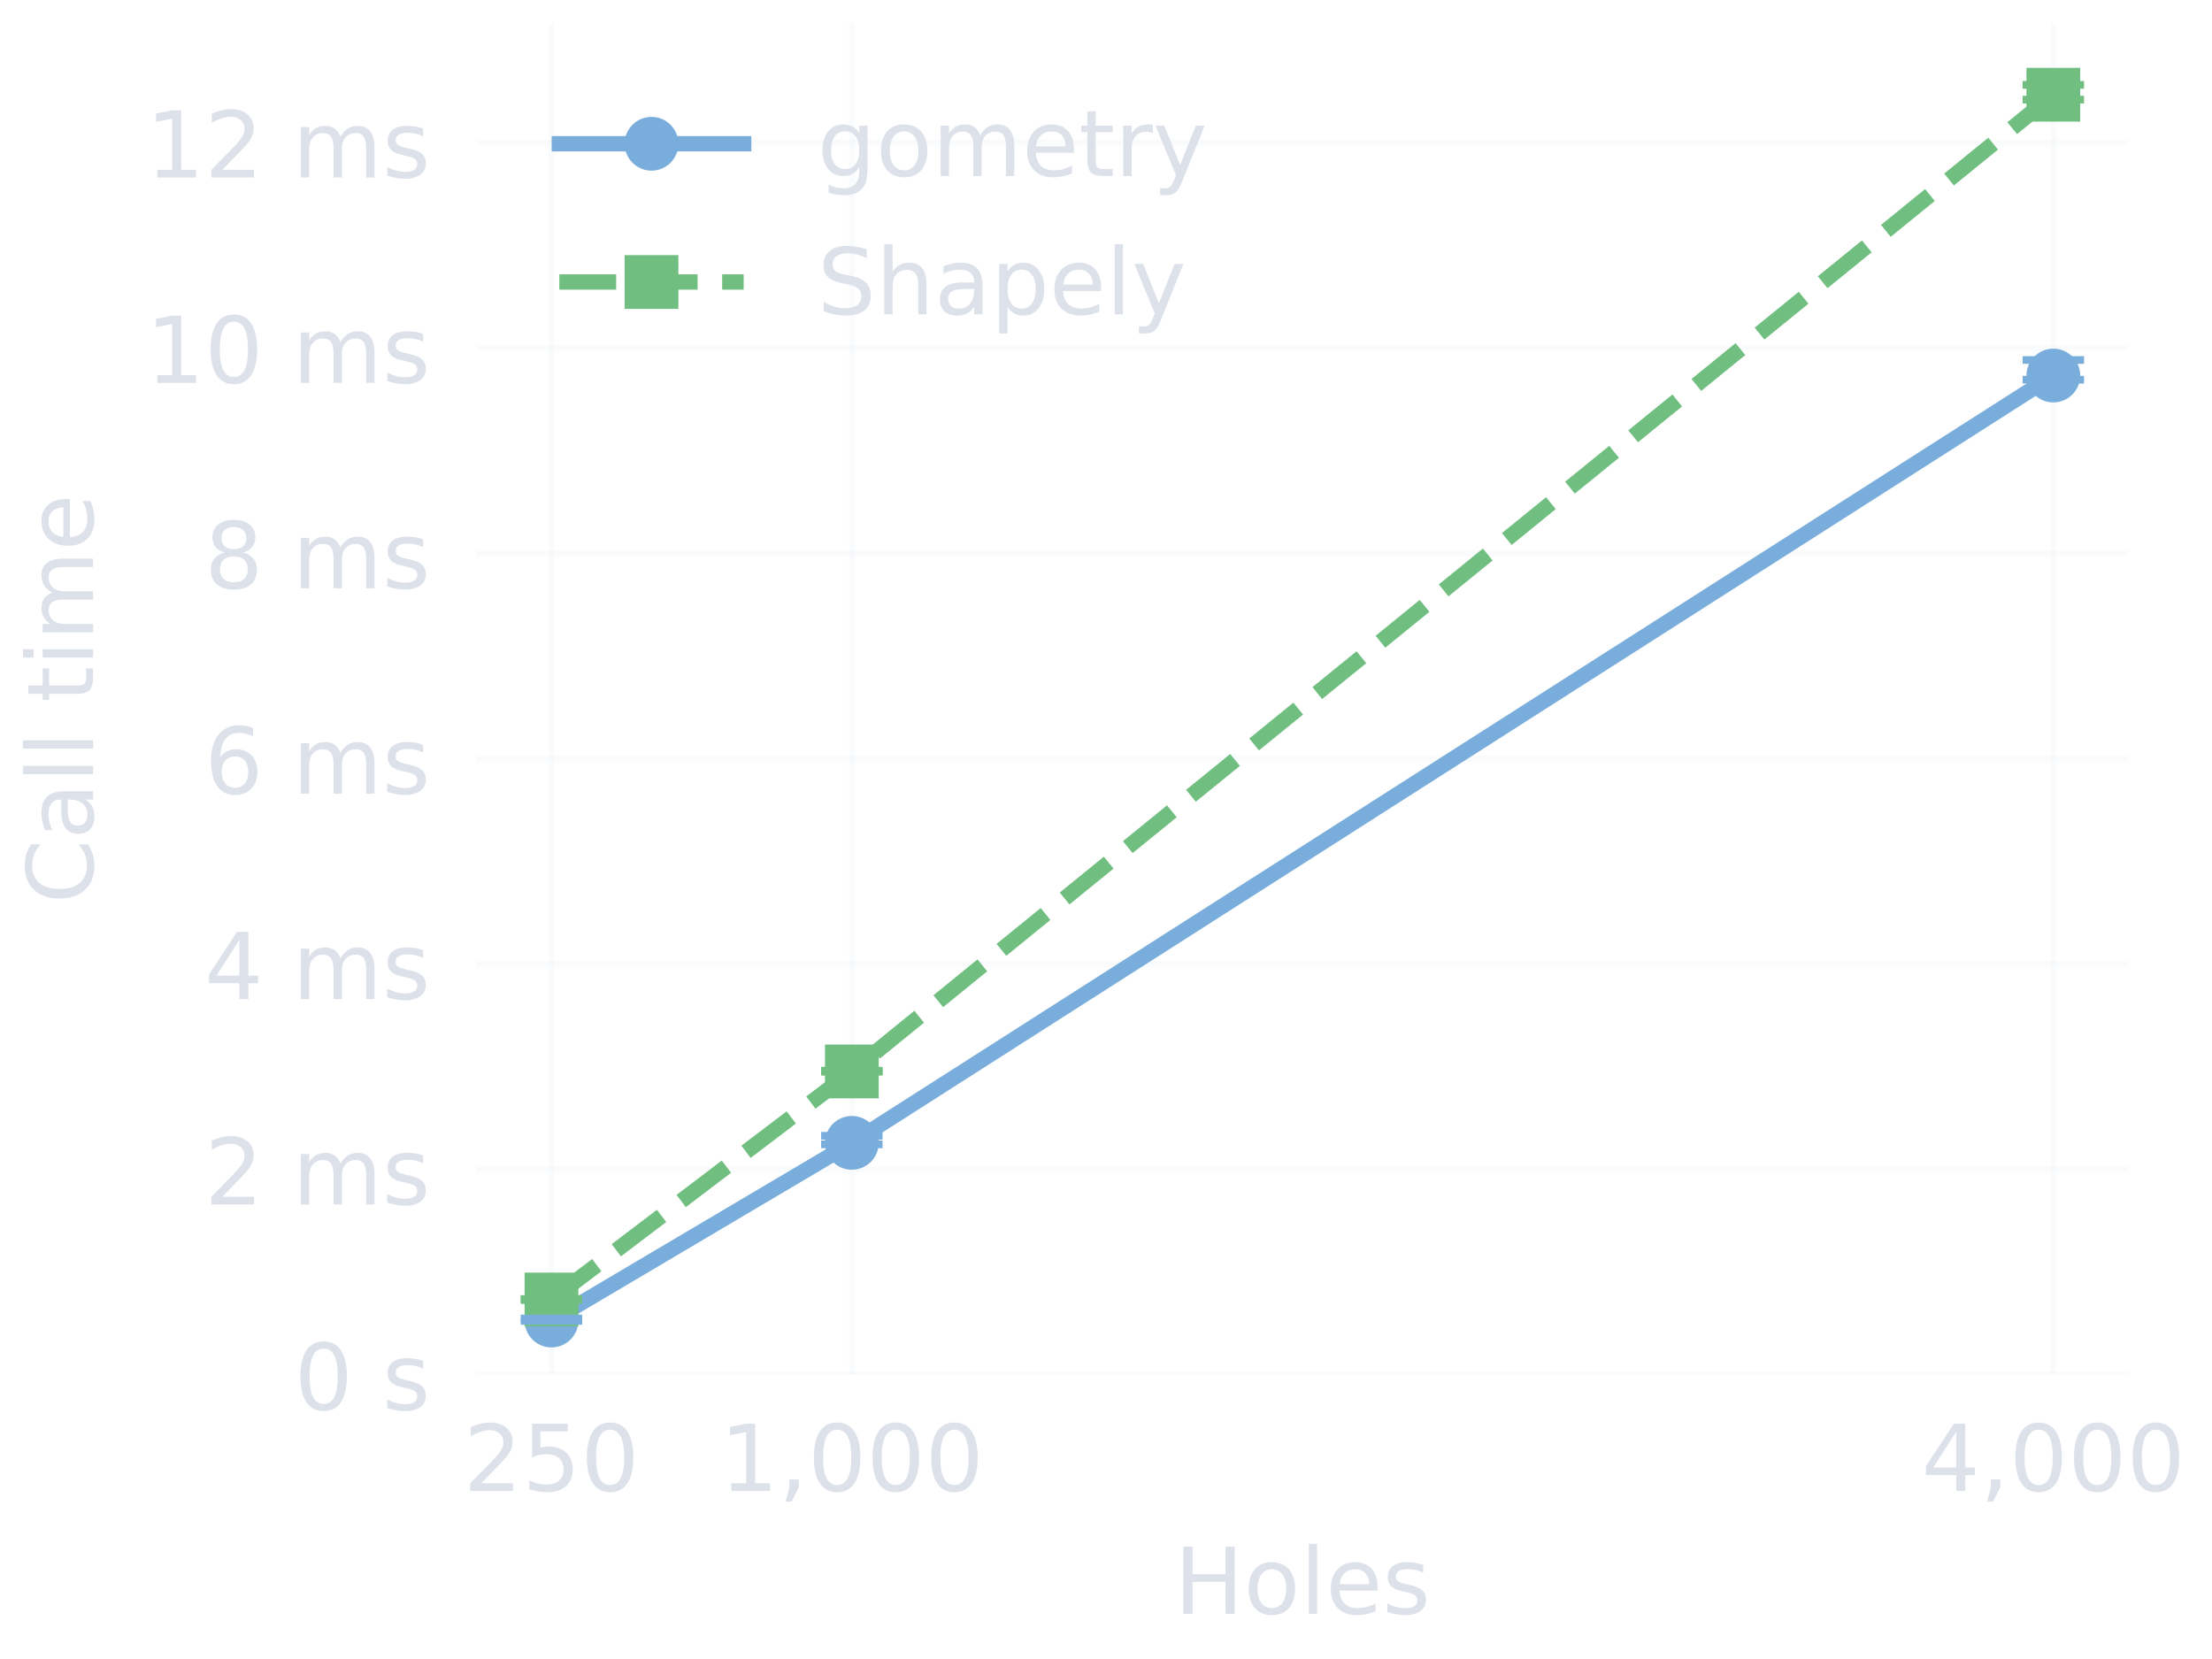
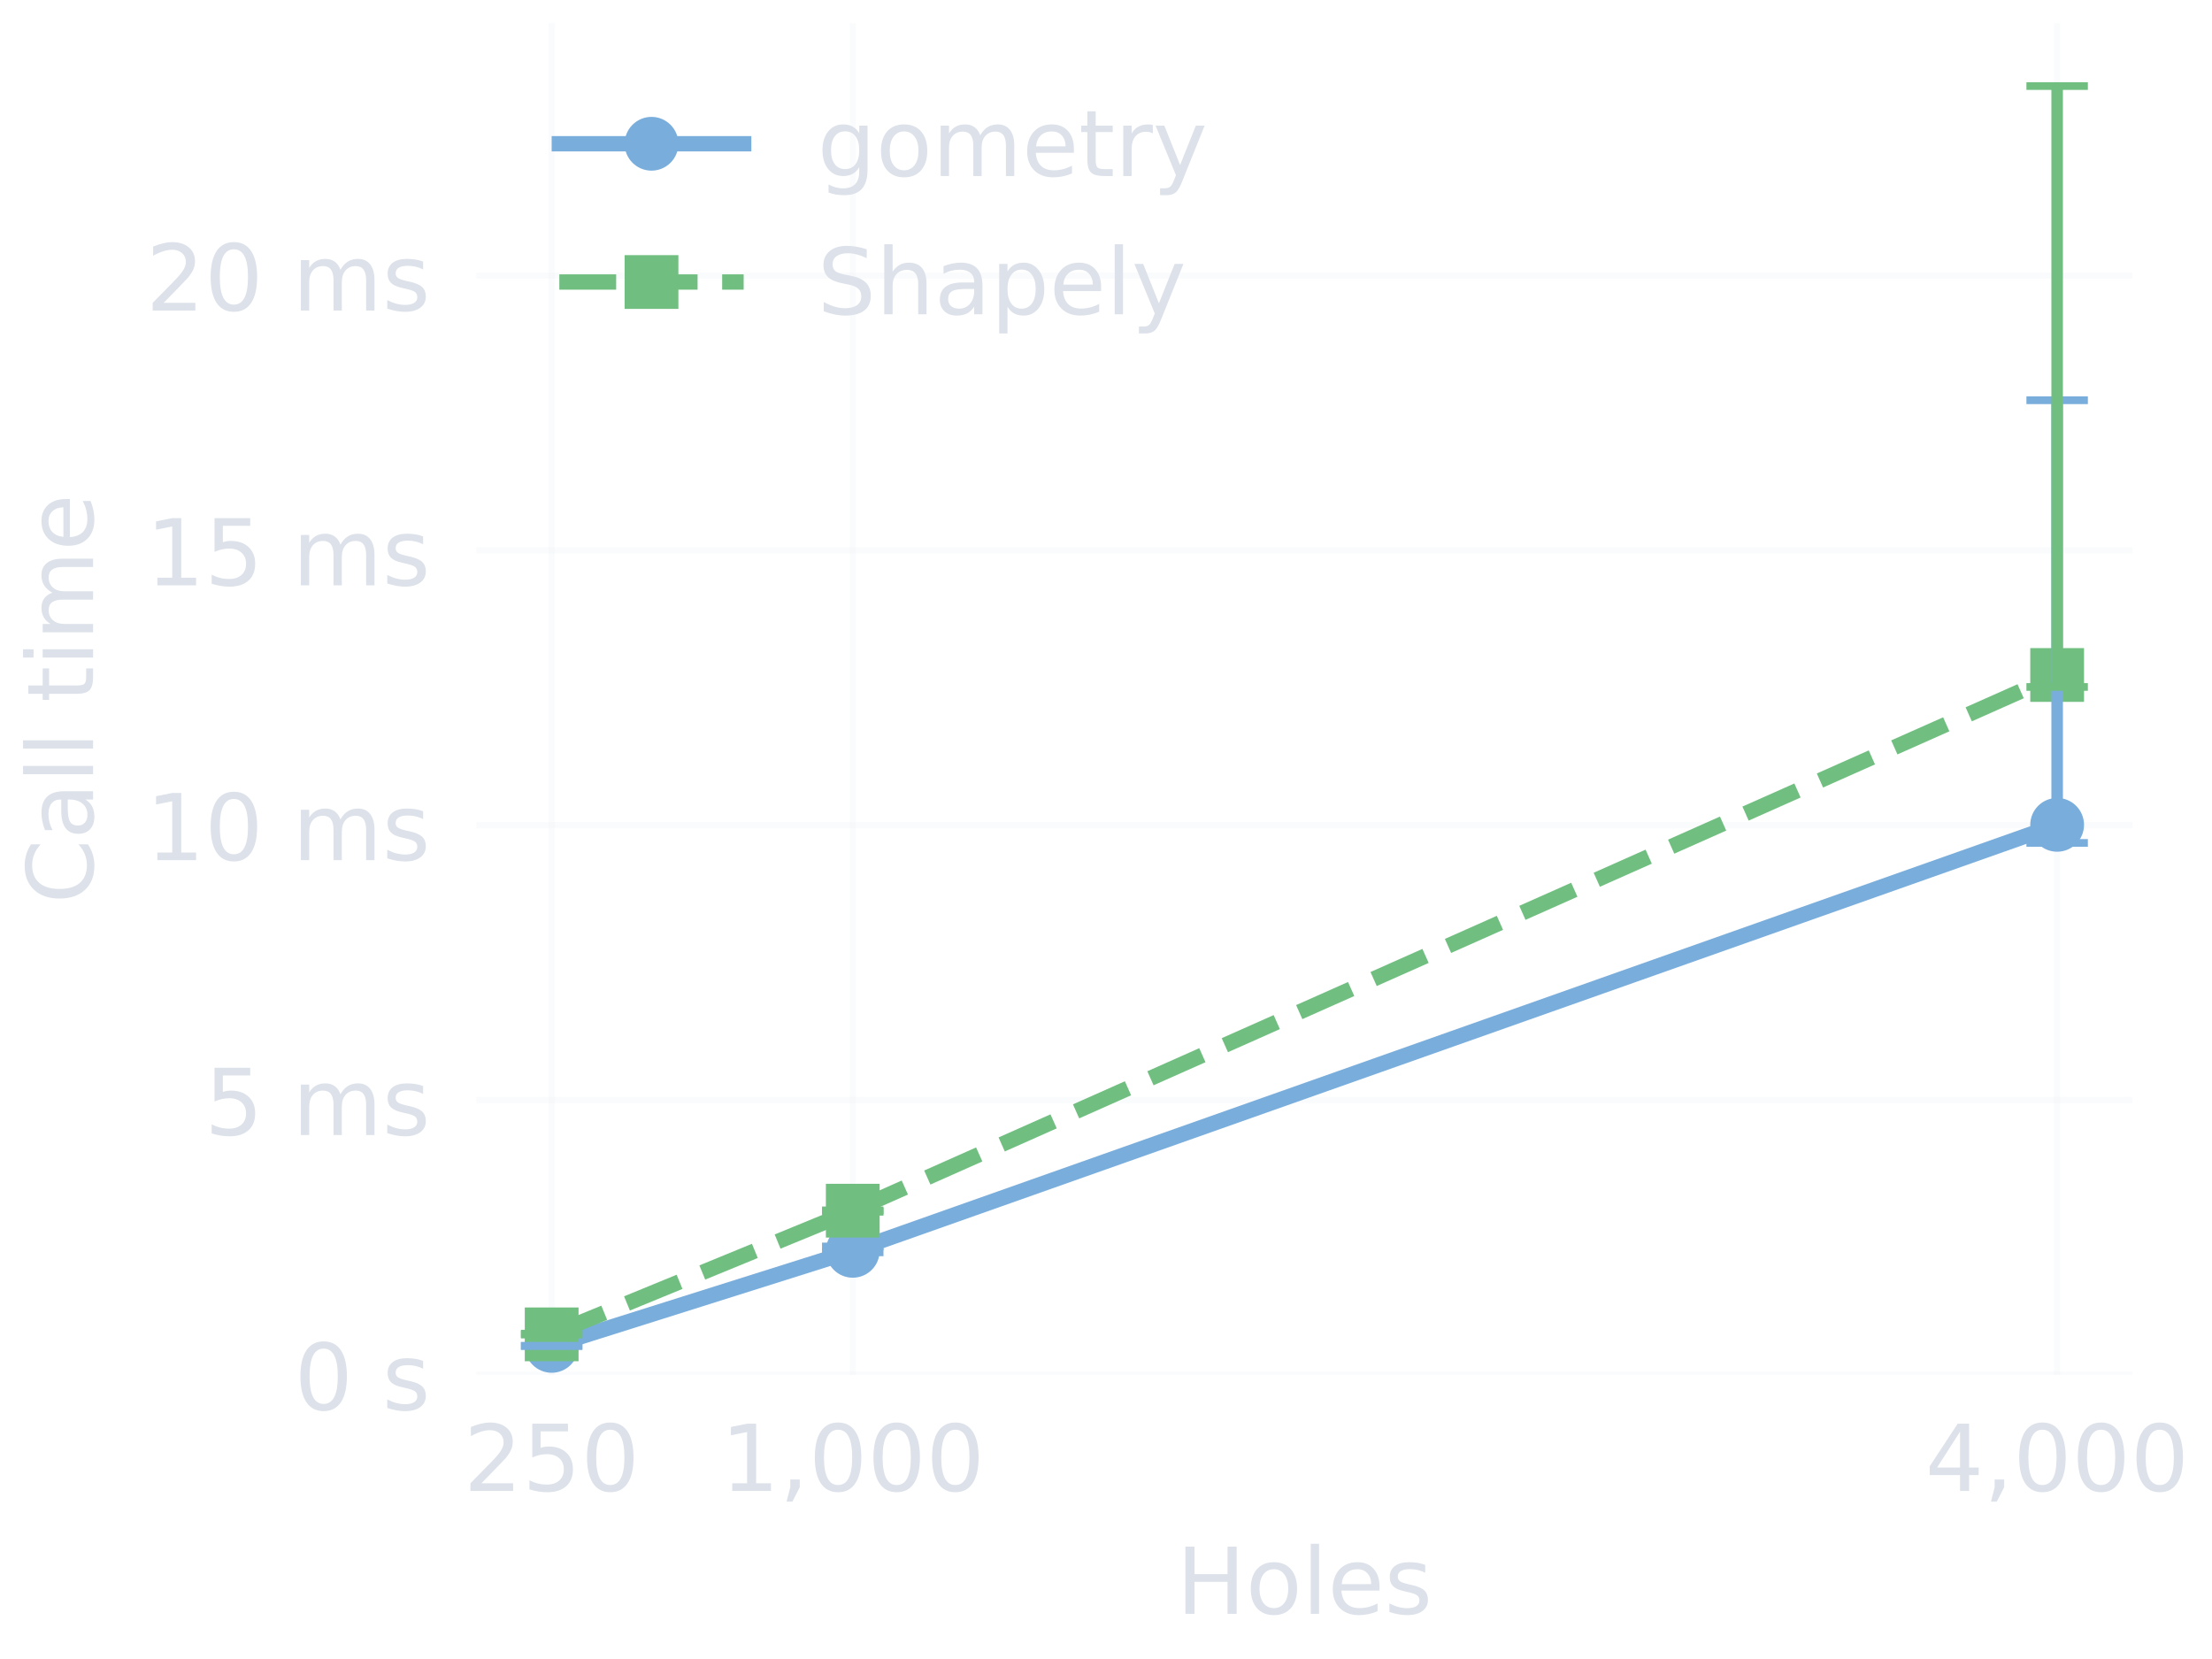
<svg xmlns="http://www.w3.org/2000/svg" xmlns:xlink="http://www.w3.org/1999/xlink" width="288pt" height="216pt" viewBox="0 0 288 216" version="1.1">
  <defs>
    <style type="text/css">*{stroke-linejoin: round; stroke-linecap: butt}</style>
  </defs>
  <g id="figure_1">
    <g id="patch_1">
      <path d="M 0 216 L 288 216 L 288 0 L 0 0 L 0 216 z " style="fill: none" />
    </g>
    <g id="axes_1">
      <g id="patch_2">
-         <path d="M 62.025 178.999 L 277.118 178.999 L 277.118 3 L 62.025 3 L 62.025 178.999 z " style="fill: none" />
+         <path d="M 62.025 178.999 L 277.638 178.999 L 277.638 3 L 62.025 3 L 62.025 178.999 z " style="fill: none" />
      </g>
      <g id="matplotlib.axis_1">
        <g id="xtick_1">
          <g id="line2d_1">
-             <path d="M 71.802 178.999 L 71.802 3 " clip-path="url(#p53daf9d5aa)" style="fill: none; stroke: #dce1ea; stroke-opacity: 0.16; stroke-width: 0.8; stroke-linecap: square" />
+             <path d="M 71.826 178.999 L 71.826 3 " clip-path="url(#pf48d972adc)" style="fill: none; stroke: #dce1ea; stroke-opacity: 0.16; stroke-width: 0.8; stroke-linecap: square" />
          </g>
          <g id="line2d_2" />
          <g id="text_1">
-             <g style="fill: #dce1ea" transform="translate(60.34939 194.116) scale(0.12 -0.12)">
+             <g style="fill: #dce1ea" transform="translate(60.37304 194.116) scale(0.12 -0.12)">
              <defs>
                <path id="DejaVuSans-15" d="M 1228 531 L 3431 531 L 3431 0 L 469 0 L 469 531 Q 828 903 1448 1529 Q 2069 2156 2228 2338 Q 2531 2678 2651 2914 Q 2772 3150 2772 3378 Q 2772 3750 2511 3984 Q 2250 4219 1831 4219 Q 1534 4219 1204 4116 Q 875 4013 500 3803 L 500 4441 Q 881 4594 1212 4672 Q 1544 4750 1819 4750 Q 2544 4750 2975 4387 Q 3406 4025 3406 3419 Q 3406 3131 3298 2873 Q 3191 2616 2906 2266 Q 2828 2175 2409 1742 Q 1991 1309 1228 531 z " transform="scale(0.015625)" />
                <path id="DejaVuSans-18" d="M 691 4666 L 3169 4666 L 3169 4134 L 1269 4134 L 1269 2991 Q 1406 3038 1543 3061 Q 1681 3084 1819 3084 Q 2600 3084 3056 2656 Q 3513 2228 3513 1497 Q 3513 744 3044 326 Q 2575 -91 1722 -91 Q 1428 -91 1123 -41 Q 819 9 494 109 L 494 744 Q 775 591 1075 516 Q 1375 441 1709 441 Q 2250 441 2565 725 Q 2881 1009 2881 1497 Q 2881 1984 2565 2268 Q 2250 2553 1709 2553 Q 1456 2553 1204 2497 Q 953 2441 691 2322 L 691 4666 z " transform="scale(0.015625)" />
                <path id="DejaVuSans-13" d="M 2034 4250 Q 1547 4250 1301 3770 Q 1056 3291 1056 2328 Q 1056 1369 1301 889 Q 1547 409 2034 409 Q 2525 409 2770 889 Q 3016 1369 3016 2328 Q 3016 3291 2770 3770 Q 2525 4250 2034 4250 z M 2034 4750 Q 2819 4750 3233 4129 Q 3647 3509 3647 2328 Q 3647 1150 3233 529 Q 2819 -91 2034 -91 Q 1250 -91 836 529 Q 422 1150 422 2328 Q 422 3509 836 4129 Q 1250 4750 2034 4750 z " transform="scale(0.015625)" />
              </defs>
              <use xlink:href="#DejaVuSans-15" />
              <use xlink:href="#DejaVuSans-18" transform="translate(63.625 0)" />
              <use xlink:href="#DejaVuSans-13" transform="translate(127.25 0)" />
            </g>
          </g>
        </g>
        <g id="xtick_2">
          <g id="line2d_3">
-             <path d="M 110.91 178.999 L 110.91 3 " clip-path="url(#p53daf9d5aa)" style="fill: none; stroke: #dce1ea; stroke-opacity: 0.16; stroke-width: 0.8; stroke-linecap: square" />
+             <path d="M 111.028 178.999 L 111.028 3 " clip-path="url(#pf48d972adc)" style="fill: none; stroke: #dce1ea; stroke-opacity: 0.16; stroke-width: 0.8; stroke-linecap: square" />
          </g>
          <g id="line2d_4" />
          <g id="text_2">
-             <g style="fill: #dce1ea" transform="translate(93.73286 194.116) scale(0.12 -0.12)">
+             <g style="fill: #dce1ea" transform="translate(93.85114 194.116) scale(0.12 -0.12)">
              <defs>
                <path id="DejaVuSans-14" d="M 794 531 L 1825 531 L 1825 4091 L 703 3866 L 703 4441 L 1819 4666 L 2450 4666 L 2450 531 L 3481 531 L 3481 0 L 794 0 L 794 531 z " transform="scale(0.015625)" />
                <path id="DejaVuSans-f" d="M 750 794 L 1409 794 L 1409 256 L 897 -744 L 494 -744 L 750 256 L 750 794 z " transform="scale(0.015625)" />
              </defs>
              <use xlink:href="#DejaVuSans-14" />
              <use xlink:href="#DejaVuSans-f" transform="translate(63.625 0)" />
              <use xlink:href="#DejaVuSans-13" transform="translate(95.40625 0)" />
              <use xlink:href="#DejaVuSans-13" transform="translate(159.0312 0)" />
              <use xlink:href="#DejaVuSans-13" transform="translate(222.6562 0)" />
            </g>
          </g>
        </g>
        <g id="xtick_3">
          <g id="line2d_5">
-             <path d="M 267.341 178.999 L 267.341 3 " clip-path="url(#p53daf9d5aa)" style="fill: none; stroke: #dce1ea; stroke-opacity: 0.16; stroke-width: 0.8; stroke-linecap: square" />
+             <path d="M 267.838 178.999 L 267.838 3 " clip-path="url(#pf48d972adc)" style="fill: none; stroke: #dce1ea; stroke-opacity: 0.16; stroke-width: 0.8; stroke-linecap: square" />
          </g>
          <g id="line2d_6" />
          <g id="text_3">
-             <g style="fill: #dce1ea" transform="translate(250.1643 194.116) scale(0.12 -0.12)">
+             <g style="fill: #dce1ea" transform="translate(250.661 194.116) scale(0.12 -0.12)">
              <defs>
                <path id="DejaVuSans-17" d="M 2419 4116 L 825 1625 L 2419 1625 L 2419 4116 z M 2253 4666 L 3047 4666 L 3047 1625 L 3713 1625 L 3713 1100 L 3047 1100 L 3047 0 L 2419 0 L 2419 1100 L 313 1100 L 313 1709 L 2253 4666 z " transform="scale(0.015625)" />
              </defs>
              <use xlink:href="#DejaVuSans-17" />
              <use xlink:href="#DejaVuSans-f" transform="translate(63.625 0)" />
              <use xlink:href="#DejaVuSans-13" transform="translate(95.40625 0)" />
              <use xlink:href="#DejaVuSans-13" transform="translate(159.0312 0)" />
              <use xlink:href="#DejaVuSans-13" transform="translate(222.6562 0)" />
            </g>
          </g>
        </g>
        <g id="text_4">
-           <g style="fill: #dce1ea" transform="translate(152.9037 210.1169) scale(0.12 -0.12)">
+           <g style="fill: #dce1ea" transform="translate(153.1639 210.1169) scale(0.12 -0.12)">
            <defs>
              <path id="DejaVuSans-2b" d="M 628 4666 L 1259 4666 L 1259 2753 L 3553 2753 L 3553 4666 L 4184 4666 L 4184 0 L 3553 0 L 3553 2222 L 1259 2222 L 1259 0 L 628 0 L 628 4666 z " transform="scale(0.015625)" />
              <path id="DejaVuSans-52" d="M 1959 3097 Q 1497 3097 1228 2736 Q 959 2375 959 1747 Q 959 1119 1226 758 Q 1494 397 1959 397 Q 2419 397 2687 759 Q 2956 1122 2956 1747 Q 2956 2369 2687 2733 Q 2419 3097 1959 3097 z M 1959 3584 Q 2709 3584 3137 3096 Q 3566 2609 3566 1747 Q 3566 888 3137 398 Q 2709 -91 1959 -91 Q 1206 -91 779 398 Q 353 888 353 1747 Q 353 2609 779 3096 Q 1206 3584 1959 3584 z " transform="scale(0.015625)" />
              <path id="DejaVuSans-4f" d="M 603 4863 L 1178 4863 L 1178 0 L 603 0 L 603 4863 z " transform="scale(0.015625)" />
              <path id="DejaVuSans-48" d="M 3597 1894 L 3597 1613 L 953 1613 Q 991 1019 1311 708 Q 1631 397 2203 397 Q 2534 397 2845 478 Q 3156 559 3463 722 L 3463 178 Q 3153 47 2828 -22 Q 2503 -91 2169 -91 Q 1331 -91 842 396 Q 353 884 353 1716 Q 353 2575 817 3079 Q 1281 3584 2069 3584 Q 2775 3584 3186 3129 Q 3597 2675 3597 1894 z M 3022 2063 Q 3016 2534 2758 2815 Q 2500 3097 2075 3097 Q 1594 3097 1305 2825 Q 1016 2553 972 2059 L 3022 2063 z " transform="scale(0.015625)" />
              <path id="DejaVuSans-56" d="M 2834 3397 L 2834 2853 Q 2591 2978 2328 3040 Q 2066 3103 1784 3103 Q 1356 3103 1142 2972 Q 928 2841 928 2578 Q 928 2378 1081 2264 Q 1234 2150 1697 2047 L 1894 2003 Q 2506 1872 2764 1633 Q 3022 1394 3022 966 Q 3022 478 2636 193 Q 2250 -91 1575 -91 Q 1294 -91 989 -36 Q 684 19 347 128 L 347 722 Q 666 556 975 473 Q 1284 391 1588 391 Q 1994 391 2212 530 Q 2431 669 2431 922 Q 2431 1156 2273 1281 Q 2116 1406 1581 1522 L 1381 1569 Q 847 1681 609 1914 Q 372 2147 372 2553 Q 372 3047 722 3315 Q 1072 3584 1716 3584 Q 2034 3584 2315 3537 Q 2597 3491 2834 3397 z " transform="scale(0.015625)" />
            </defs>
            <use xlink:href="#DejaVuSans-2b" />
            <use xlink:href="#DejaVuSans-52" transform="translate(75.20312 0)" />
            <use xlink:href="#DejaVuSans-4f" transform="translate(136.3906 0)" />
            <use xlink:href="#DejaVuSans-48" transform="translate(164.1719 0)" />
            <use xlink:href="#DejaVuSans-56" transform="translate(225.7031 0)" />
          </g>
        </g>
      </g>
      <g id="matplotlib.axis_2">
        <g id="ytick_1">
          <g id="line2d_7">
-             <path d="M 62.025 178.999 L 277.118 178.999 " clip-path="url(#p53daf9d5aa)" style="fill: none; stroke: #dce1ea; stroke-opacity: 0.16; stroke-width: 0.8; stroke-linecap: square" />
+             <path d="M 62.025 178.999 L 277.638 178.999 " clip-path="url(#pf48d972adc)" style="fill: none; stroke: #dce1ea; stroke-opacity: 0.16; stroke-width: 0.8; stroke-linecap: square" />
          </g>
          <g id="line2d_8" />
          <g id="text_5">
            <g style="fill: #dce1ea" transform="translate(38.32493 183.5574) scale(0.12 -0.12)">
              <defs>
                <path id="DejaVuSans-3" transform="scale(0.015625)" />
              </defs>
              <use xlink:href="#DejaVuSans-13" />
              <use xlink:href="#DejaVuSans-3" transform="translate(63.625 0)" />
              <use xlink:href="#DejaVuSans-56" transform="translate(95.40625 0)" />
            </g>
          </g>
        </g>
        <g id="ytick_2">
          <g id="line2d_9">
-             <path d="M 62.025 152.257 L 277.118 152.257 " clip-path="url(#p53daf9d5aa)" style="fill: none; stroke: #dce1ea; stroke-opacity: 0.16; stroke-width: 0.8; stroke-linecap: square" />
+             <path d="M 62.025 143.217 L 277.638 143.217 " clip-path="url(#pf48d972adc)" style="fill: none; stroke: #dce1ea; stroke-opacity: 0.16; stroke-width: 0.8; stroke-linecap: square" />
          </g>
          <g id="line2d_10" />
          <g id="text_6">
-             <g style="fill: #dce1ea" transform="translate(26.63618 156.816) scale(0.12 -0.12)">
+             <g style="fill: #dce1ea" transform="translate(26.63618 147.7751) scale(0.12 -0.12)">
              <defs>
                <path id="DejaVuSans-50" d="M 3328 2828 Q 3544 3216 3844 3400 Q 4144 3584 4550 3584 Q 5097 3584 5394 3201 Q 5691 2819 5691 2113 L 5691 0 L 5113 0 L 5113 2094 Q 5113 2597 4934 2840 Q 4756 3084 4391 3084 Q 3944 3084 3684 2787 Q 3425 2491 3425 1978 L 3425 0 L 2847 0 L 2847 2094 Q 2847 2600 2669 2842 Q 2491 3084 2119 3084 Q 1678 3084 1418 2786 Q 1159 2488 1159 1978 L 1159 0 L 581 0 L 581 3500 L 1159 3500 L 1159 2956 Q 1356 3278 1631 3431 Q 1906 3584 2284 3584 Q 2666 3584 2933 3390 Q 3200 3197 3328 2828 z " transform="scale(0.015625)" />
              </defs>
-               <use xlink:href="#DejaVuSans-15" />
+               <use xlink:href="#DejaVuSans-18" />
              <use xlink:href="#DejaVuSans-3" transform="translate(63.625 0)" />
              <use xlink:href="#DejaVuSans-50" transform="translate(95.40625 0)" />
              <use xlink:href="#DejaVuSans-56" transform="translate(192.8125 0)" />
            </g>
          </g>
        </g>
        <g id="ytick_3">
          <g id="line2d_11">
-             <path d="M 62.025 125.516 L 277.118 125.516 " clip-path="url(#p53daf9d5aa)" style="fill: none; stroke: #dce1ea; stroke-opacity: 0.16; stroke-width: 0.8; stroke-linecap: square" />
+             <path d="M 62.025 107.434 L 277.638 107.434 " clip-path="url(#pf48d972adc)" style="fill: none; stroke: #dce1ea; stroke-opacity: 0.16; stroke-width: 0.8; stroke-linecap: square" />
          </g>
          <g id="line2d_12" />
          <g id="text_7">
-             <g style="fill: #dce1ea" transform="translate(26.63618 130.0745) scale(0.12 -0.12)">
-               <use xlink:href="#DejaVuSans-17" />
-               <use xlink:href="#DejaVuSans-3" transform="translate(63.625 0)" />
-               <use xlink:href="#DejaVuSans-50" transform="translate(95.40625 0)" />
-               <use xlink:href="#DejaVuSans-56" transform="translate(192.8125 0)" />
-             </g>
-           </g>
-         </g>
-         <g id="ytick_4">
-           <g id="line2d_13">
-             <path d="M 62.025 98.774 L 277.118 98.774 " clip-path="url(#p53daf9d5aa)" style="fill: none; stroke: #dce1ea; stroke-opacity: 0.16; stroke-width: 0.8; stroke-linecap: square" />
-           </g>
-           <g id="line2d_14" />
-           <g id="text_8">
-             <g style="fill: #dce1ea" transform="translate(26.63618 103.3331) scale(0.12 -0.12)">
-               <defs>
-                 <path id="DejaVuSans-19" d="M 2113 2584 Q 1688 2584 1439 2293 Q 1191 2003 1191 1497 Q 1191 994 1439 701 Q 1688 409 2113 409 Q 2538 409 2786 701 Q 3034 994 3034 1497 Q 3034 2003 2786 2293 Q 2538 2584 2113 2584 z M 3366 4563 L 3366 3988 Q 3128 4100 2886 4159 Q 2644 4219 2406 4219 Q 1781 4219 1451 3797 Q 1122 3375 1075 2522 Q 1259 2794 1537 2939 Q 1816 3084 2150 3084 Q 2853 3084 3261 2657 Q 3669 2231 3669 1497 Q 3669 778 3244 343 Q 2819 -91 2113 -91 Q 1303 -91 875 529 Q 447 1150 447 2328 Q 447 3434 972 4092 Q 1497 4750 2381 4750 Q 2619 4750 2861 4703 Q 3103 4656 3366 4563 z " transform="scale(0.015625)" />
-               </defs>
-               <use xlink:href="#DejaVuSans-19" />
-               <use xlink:href="#DejaVuSans-3" transform="translate(63.625 0)" />
-               <use xlink:href="#DejaVuSans-50" transform="translate(95.40625 0)" />
-               <use xlink:href="#DejaVuSans-56" transform="translate(192.8125 0)" />
-             </g>
-           </g>
-         </g>
-         <g id="ytick_5">
-           <g id="line2d_15">
-             <path d="M 62.025 72.033 L 277.118 72.033 " clip-path="url(#p53daf9d5aa)" style="fill: none; stroke: #dce1ea; stroke-opacity: 0.16; stroke-width: 0.8; stroke-linecap: square" />
-           </g>
-           <g id="line2d_16" />
-           <g id="text_9">
-             <g style="fill: #dce1ea" transform="translate(26.63618 76.59161) scale(0.12 -0.12)">
-               <defs>
-                 <path id="DejaVuSans-1b" d="M 2034 2216 Q 1584 2216 1326 1975 Q 1069 1734 1069 1313 Q 1069 891 1326 650 Q 1584 409 2034 409 Q 2484 409 2743 651 Q 3003 894 3003 1313 Q 3003 1734 2745 1975 Q 2488 2216 2034 2216 z M 1403 2484 Q 997 2584 770 2862 Q 544 3141 544 3541 Q 544 4100 942 4425 Q 1341 4750 2034 4750 Q 2731 4750 3128 4425 Q 3525 4100 3525 3541 Q 3525 3141 3298 2862 Q 3072 2584 2669 2484 Q 3125 2378 3379 2068 Q 3634 1759 3634 1313 Q 3634 634 3220 271 Q 2806 -91 2034 -91 Q 1263 -91 848 271 Q 434 634 434 1313 Q 434 1759 690 2068 Q 947 2378 1403 2484 z M 1172 3481 Q 1172 3119 1398 2916 Q 1625 2713 2034 2713 Q 2441 2713 2670 2916 Q 2900 3119 2900 3481 Q 2900 3844 2670 4047 Q 2441 4250 2034 4250 Q 1625 4250 1398 4047 Q 1172 3844 1172 3481 z " transform="scale(0.015625)" />
-               </defs>
-               <use xlink:href="#DejaVuSans-1b" />
-               <use xlink:href="#DejaVuSans-3" transform="translate(63.625 0)" />
-               <use xlink:href="#DejaVuSans-50" transform="translate(95.40625 0)" />
-               <use xlink:href="#DejaVuSans-56" transform="translate(192.8125 0)" />
-             </g>
-           </g>
-         </g>
-         <g id="ytick_6">
-           <g id="line2d_17">
-             <path d="M 62.025 45.292 L 277.118 45.292 " clip-path="url(#p53daf9d5aa)" style="fill: none; stroke: #dce1ea; stroke-opacity: 0.16; stroke-width: 0.8; stroke-linecap: square" />
-           </g>
-           <g id="line2d_18" />
-           <g id="text_10">
-             <g style="fill: #dce1ea" transform="translate(19.00118 49.85016) scale(0.12 -0.12)">
+             <g style="fill: #dce1ea" transform="translate(19.00118 111.9928) scale(0.12 -0.12)">
              <use xlink:href="#DejaVuSans-14" />
              <use xlink:href="#DejaVuSans-13" transform="translate(63.625 0)" />
              <use xlink:href="#DejaVuSans-3" transform="translate(127.25 0)" />
              <use xlink:href="#DejaVuSans-50" transform="translate(159.0312 0)" />
              <use xlink:href="#DejaVuSans-56" transform="translate(256.4375 0)" />
            </g>
          </g>
        </g>
-         <g id="ytick_7">
-           <g id="line2d_19">
-             <path d="M 62.025 18.55 L 277.118 18.55 " clip-path="url(#p53daf9d5aa)" style="fill: none; stroke: #dce1ea; stroke-opacity: 0.16; stroke-width: 0.8; stroke-linecap: square" />
-           </g>
-           <g id="line2d_20" />
-           <g id="text_11">
-             <g style="fill: #dce1ea" transform="translate(19.00118 23.10871) scale(0.12 -0.12)">
+         <g id="ytick_4">
+           <g id="line2d_13">
+             <path d="M 62.025 71.652 L 277.638 71.652 " clip-path="url(#pf48d972adc)" style="fill: none; stroke: #dce1ea; stroke-opacity: 0.16; stroke-width: 0.8; stroke-linecap: square" />
+           </g>
+           <g id="line2d_14" />
+           <g id="text_8">
+             <g style="fill: #dce1ea" transform="translate(19.00118 76.21047) scale(0.12 -0.12)">
              <use xlink:href="#DejaVuSans-14" />
-               <use xlink:href="#DejaVuSans-15" transform="translate(63.625 0)" />
+               <use xlink:href="#DejaVuSans-18" transform="translate(63.625 0)" />
              <use xlink:href="#DejaVuSans-3" transform="translate(127.25 0)" />
              <use xlink:href="#DejaVuSans-50" transform="translate(159.0312 0)" />
              <use xlink:href="#DejaVuSans-56" transform="translate(256.4375 0)" />
            </g>
          </g>
        </g>
-         <g id="text_12">
+         <g id="ytick_5">
+           <g id="line2d_15">
+             <path d="M 62.025 35.87 L 277.638 35.87 " clip-path="url(#pf48d972adc)" style="fill: none; stroke: #dce1ea; stroke-opacity: 0.16; stroke-width: 0.8; stroke-linecap: square" />
+           </g>
+           <g id="line2d_16" />
+           <g id="text_9">
+             <g style="fill: #dce1ea" transform="translate(19.00118 40.42815) scale(0.12 -0.12)">
+               <use xlink:href="#DejaVuSans-15" />
+               <use xlink:href="#DejaVuSans-13" transform="translate(63.625 0)" />
+               <use xlink:href="#DejaVuSans-3" transform="translate(127.25 0)" />
+               <use xlink:href="#DejaVuSans-50" transform="translate(159.0312 0)" />
+               <use xlink:href="#DejaVuSans-56" transform="translate(256.4375 0)" />
+             </g>
+           </g>
+         </g>
+         <g id="text_10">
          <g style="fill: #dce1ea" transform="translate(12.11837 117.662) rotate(-90) scale(0.12 -0.12)">
            <defs>
              <path id="DejaVuSans-26" d="M 4122 4306 L 4122 3641 Q 3803 3938 3442 4084 Q 3081 4231 2675 4231 Q 1875 4231 1450 3742 Q 1025 3253 1025 2328 Q 1025 1406 1450 917 Q 1875 428 2675 428 Q 3081 428 3442 575 Q 3803 722 4122 1019 L 4122 359 Q 3791 134 3420 21 Q 3050 -91 2638 -91 Q 1578 -91 968 557 Q 359 1206 359 2328 Q 359 3453 968 4101 Q 1578 4750 2638 4750 Q 3056 4750 3426 4639 Q 3797 4528 4122 4306 z " transform="scale(0.015625)" />
              <path id="DejaVuSans-44" d="M 2194 1759 Q 1497 1759 1228 1600 Q 959 1441 959 1056 Q 959 750 1161 570 Q 1363 391 1709 391 Q 2188 391 2477 730 Q 2766 1069 2766 1631 L 2766 1759 L 2194 1759 z M 3341 1997 L 3341 0 L 2766 0 L 2766 531 Q 2569 213 2275 61 Q 1981 -91 1556 -91 Q 1019 -91 701 211 Q 384 513 384 1019 Q 384 1609 779 1909 Q 1175 2209 1959 2209 L 2766 2209 L 2766 2266 Q 2766 2663 2505 2880 Q 2244 3097 1772 3097 Q 1472 3097 1187 3025 Q 903 2953 641 2809 L 641 3341 Q 956 3463 1253 3523 Q 1550 3584 1831 3584 Q 2591 3584 2966 3190 Q 3341 2797 3341 1997 z " transform="scale(0.015625)" />
              <path id="DejaVuSans-57" d="M 1172 4494 L 1172 3500 L 2356 3500 L 2356 3053 L 1172 3053 L 1172 1153 Q 1172 725 1289 603 Q 1406 481 1766 481 L 2356 481 L 2356 0 L 1766 0 Q 1100 0 847 248 Q 594 497 594 1153 L 594 3053 L 172 3053 L 172 3500 L 594 3500 L 594 4494 L 1172 4494 z " transform="scale(0.015625)" />
              <path id="DejaVuSans-4c" d="M 603 3500 L 1178 3500 L 1178 0 L 603 0 L 603 3500 z M 603 4863 L 1178 4863 L 1178 4134 L 603 4134 L 603 4863 z " transform="scale(0.015625)" />
            </defs>
            <use xlink:href="#DejaVuSans-26" />
            <use xlink:href="#DejaVuSans-44" transform="translate(69.82812 0)" />
            <use xlink:href="#DejaVuSans-4f" transform="translate(131.1094 0)" />
            <use xlink:href="#DejaVuSans-4f" transform="translate(158.8906 0)" />
            <use xlink:href="#DejaVuSans-3" transform="translate(186.6719 0)" />
            <use xlink:href="#DejaVuSans-57" transform="translate(218.4531 0)" />
            <use xlink:href="#DejaVuSans-4c" transform="translate(257.6562 0)" />
            <use xlink:href="#DejaVuSans-50" transform="translate(285.4375 0)" />
            <use xlink:href="#DejaVuSans-48" transform="translate(382.8438 0)" />
          </g>
        </g>
      </g>
-       <g id="line2d_21">
-         <path d="M 71.802 171.935 L 110.91 148.798 L 267.341 48.894 " clip-path="url(#p53daf9d5aa)" style="fill: none; stroke: #79addc; stroke-width: 2; stroke-linecap: square" />
+       <g id="line2d_17">
+         <path d="M 71.826 175.233 L 111.028 162.857 L 267.838 107.394 " clip-path="url(#pf48d972adc)" style="fill: none; stroke: #79addc; stroke-width: 2; stroke-linecap: square" />
        <defs>
          <path id="mc495885b15" d="M 0 3 C 0.796 3 1.559 2.684 2.121 2.121 C 2.684 1.559 3 0.796 3 0 C 3 -0.796 2.684 -1.559 2.121 -2.121 C 1.559 -2.684 0.796 -3 0 -3 C -0.796 -3 -1.559 -2.684 -2.121 -2.121 C -2.684 -1.559 -3 -0.796 -3 0 C -3 0.796 -2.684 1.559 -2.121 2.121 C -1.559 2.684 -0.796 3 0 3 z " style="stroke: #79addc" />
        </defs>
-         <g clip-path="url(#p53daf9d5aa)">
-           <use xlink:href="#mc495885b15" x="71.802" y="171.935" style="fill: #79addc; stroke: #79addc" />
-           <use xlink:href="#mc495885b15" x="110.91" y="148.798" style="fill: #79addc; stroke: #79addc" />
-           <use xlink:href="#mc495885b15" x="267.341" y="48.894" style="fill: #79addc; stroke: #79addc" />
-         </g>
-       </g>
-       <g id="line2d_22">
-         <path d="M 71.802 169.193 L 110.91 139.501 L 267.341 12.334 " clip-path="url(#p53daf9d5aa)" style="fill: none; stroke-dasharray: 7.4,3.2; stroke-dashoffset: 0; stroke: #70bf80; stroke-width: 2" />
+         <g clip-path="url(#pf48d972adc)">
+           <use xlink:href="#mc495885b15" x="71.826" y="175.233" style="fill: #79addc; stroke: #79addc" />
+           <use xlink:href="#mc495885b15" x="111.028" y="162.857" style="fill: #79addc; stroke: #79addc" />
+           <use xlink:href="#mc495885b15" x="267.838" y="107.394" style="fill: #79addc; stroke: #79addc" />
+         </g>
+       </g>
+       <g id="line2d_18">
+         <path d="M 71.826 173.731 L 111.028 157.63 L 267.838 87.882 " clip-path="url(#pf48d972adc)" style="fill: none; stroke-dasharray: 7.4,3.2; stroke-dashoffset: 0; stroke: #70bf80; stroke-width: 2" />
        <defs>
          <path id="m3add8ec235" d="M -3 3 L 3 3 L 3 -3 L -3 -3 z " style="stroke: #70bf80; stroke-linejoin: miter" />
        </defs>
-         <g clip-path="url(#p53daf9d5aa)">
-           <use xlink:href="#m3add8ec235" x="71.802" y="169.193" style="fill: #70bf80; stroke: #70bf80; stroke-linejoin: miter" />
-           <use xlink:href="#m3add8ec235" x="110.91" y="139.501" style="fill: #70bf80; stroke: #70bf80; stroke-linejoin: miter" />
-           <use xlink:href="#m3add8ec235" x="267.341" y="12.334" style="fill: #70bf80; stroke: #70bf80; stroke-linejoin: miter" />
+         <g clip-path="url(#pf48d972adc)">
+           <use xlink:href="#m3add8ec235" x="71.826" y="173.731" style="fill: #70bf80; stroke: #70bf80; stroke-linejoin: miter" />
+           <use xlink:href="#m3add8ec235" x="111.028" y="157.63" style="fill: #70bf80; stroke: #70bf80; stroke-linejoin: miter" />
+           <use xlink:href="#m3add8ec235" x="267.838" y="87.882" style="fill: #70bf80; stroke: #70bf80; stroke-linejoin: miter" />
        </g>
      </g>
      <g id="LineCollection_1">
-         <path d="M 71.802 171.975 L 71.802 171.661 " clip-path="url(#p53daf9d5aa)" style="fill: none; stroke: #79addc; stroke-width: 1.5" />
-       </g>
-       <g id="line2d_23">
+         <path d="M 71.826 175.253 L 71.826 175.221 " clip-path="url(#pf48d972adc)" style="fill: none; stroke: #79addc; stroke-width: 1.5" />
+       </g>
+       <g id="line2d_19">
        <defs>
          <path id="m60857985ae" d="M 4 0 L -4 -0 " style="stroke: #79addc" />
        </defs>
-         <g clip-path="url(#p53daf9d5aa)">
-           <use xlink:href="#m60857985ae" x="71.802" y="171.975" style="fill: #79addc; stroke: #79addc" />
+         <g clip-path="url(#pf48d972adc)">
+           <use xlink:href="#m60857985ae" x="71.826" y="175.253" style="fill: #79addc; stroke: #79addc" />
+         </g>
+       </g>
+       <g id="line2d_20">
+         <g clip-path="url(#pf48d972adc)">
+           <use xlink:href="#m60857985ae" x="71.826" y="175.221" style="fill: #79addc; stroke: #79addc" />
+         </g>
+       </g>
+       <g id="LineCollection_2">
+         <path d="M 111.028 163.051 L 111.028 162.29 " clip-path="url(#pf48d972adc)" style="fill: none; stroke: #79addc; stroke-width: 1.5" />
+       </g>
+       <g id="line2d_21">
+         <g clip-path="url(#pf48d972adc)">
+           <use xlink:href="#m60857985ae" x="111.028" y="163.051" style="fill: #79addc; stroke: #79addc" />
+         </g>
+       </g>
+       <g id="line2d_22">
+         <g clip-path="url(#pf48d972adc)">
+           <use xlink:href="#m60857985ae" x="111.028" y="162.29" style="fill: #79addc; stroke: #79addc" />
+         </g>
+       </g>
+       <g id="LineCollection_3">
+         <path d="M 267.838 109.749 L 267.838 52.113 " clip-path="url(#pf48d972adc)" style="fill: none; stroke: #79addc; stroke-width: 1.5" />
+       </g>
+       <g id="line2d_23">
+         <g clip-path="url(#pf48d972adc)">
+           <use xlink:href="#m60857985ae" x="267.838" y="109.749" style="fill: #79addc; stroke: #79addc" />
        </g>
      </g>
      <g id="line2d_24">
-         <g clip-path="url(#p53daf9d5aa)">
-           <use xlink:href="#m60857985ae" x="71.802" y="171.661" style="fill: #79addc; stroke: #79addc" />
-         </g>
-       </g>
-       <g id="LineCollection_2">
-         <path d="M 110.91 148.992 L 110.91 147.876 " clip-path="url(#p53daf9d5aa)" style="fill: none; stroke: #79addc; stroke-width: 1.5" />
+         <g clip-path="url(#pf48d972adc)">
+           <use xlink:href="#m60857985ae" x="267.838" y="52.113" style="fill: #79addc; stroke: #79addc" />
+         </g>
+       </g>
+       <g id="LineCollection_4">
+         <path d="M 71.826 173.761 L 71.826 173.638 " clip-path="url(#pf48d972adc)" style="fill: none; stroke: #70bf80; stroke-width: 1.5" />
      </g>
      <g id="line2d_25">
-         <g clip-path="url(#p53daf9d5aa)">
-           <use xlink:href="#m60857985ae" x="110.91" y="148.992" style="fill: #79addc; stroke: #79addc" />
-         </g>
-       </g>
-       <g id="line2d_26">
-         <g clip-path="url(#p53daf9d5aa)">
-           <use xlink:href="#m60857985ae" x="110.91" y="147.876" style="fill: #79addc; stroke: #79addc" />
-         </g>
-       </g>
-       <g id="LineCollection_3">
-         <path d="M 267.341 49.436 L 267.341 46.874 " clip-path="url(#p53daf9d5aa)" style="fill: none; stroke: #79addc; stroke-width: 1.5" />
-       </g>
-       <g id="line2d_27">
-         <g clip-path="url(#p53daf9d5aa)">
-           <use xlink:href="#m60857985ae" x="267.341" y="49.436" style="fill: #79addc; stroke: #79addc" />
-         </g>
-       </g>
-       <g id="line2d_28">
-         <g clip-path="url(#p53daf9d5aa)">
-           <use xlink:href="#m60857985ae" x="267.341" y="46.874" style="fill: #79addc; stroke: #79addc" />
-         </g>
-       </g>
-       <g id="LineCollection_4">
-         <path d="M 71.802 169.267 L 71.802 169.129 " clip-path="url(#p53daf9d5aa)" style="fill: none; stroke: #70bf80; stroke-width: 1.5" />
-       </g>
-       <g id="line2d_29">
        <defs>
          <path id="m3a4c5e80bb" d="M 4 0 L -4 -0 " style="stroke: #70bf80" />
        </defs>
-         <g clip-path="url(#p53daf9d5aa)">
-           <use xlink:href="#m3a4c5e80bb" x="71.802" y="169.267" style="fill: #70bf80; stroke: #70bf80" />
+         <g clip-path="url(#pf48d972adc)">
+           <use xlink:href="#m3a4c5e80bb" x="71.826" y="173.761" style="fill: #70bf80; stroke: #70bf80" />
+         </g>
+       </g>
+       <g id="line2d_26">
+         <g clip-path="url(#pf48d972adc)">
+           <use xlink:href="#m3a4c5e80bb" x="71.826" y="173.638" style="fill: #70bf80; stroke: #70bf80" />
+         </g>
+       </g>
+       <g id="LineCollection_5">
+         <path d="M 111.028 157.766 L 111.028 157.584 " clip-path="url(#pf48d972adc)" style="fill: none; stroke: #70bf80; stroke-width: 1.5" />
+       </g>
+       <g id="line2d_27">
+         <g clip-path="url(#pf48d972adc)">
+           <use xlink:href="#m3a4c5e80bb" x="111.028" y="157.766" style="fill: #70bf80; stroke: #70bf80" />
+         </g>
+       </g>
+       <g id="line2d_28">
+         <g clip-path="url(#pf48d972adc)">
+           <use xlink:href="#m3a4c5e80bb" x="111.028" y="157.584" style="fill: #70bf80; stroke: #70bf80" />
+         </g>
+       </g>
+       <g id="LineCollection_6">
+         <path d="M 267.838 89.443 L 267.838 11.203 " clip-path="url(#pf48d972adc)" style="fill: none; stroke: #70bf80; stroke-width: 1.5" />
+       </g>
+       <g id="line2d_29">
+         <g clip-path="url(#pf48d972adc)">
+           <use xlink:href="#m3a4c5e80bb" x="267.838" y="89.443" style="fill: #70bf80; stroke: #70bf80" />
        </g>
      </g>
      <g id="line2d_30">
-         <g clip-path="url(#p53daf9d5aa)">
-           <use xlink:href="#m3a4c5e80bb" x="71.802" y="169.129" style="fill: #70bf80; stroke: #70bf80" />
-         </g>
-       </g>
-       <g id="LineCollection_5">
-         <path d="M 110.91 139.541 L 110.91 139.403 " clip-path="url(#p53daf9d5aa)" style="fill: none; stroke: #70bf80; stroke-width: 1.5" />
-       </g>
-       <g id="line2d_31">
-         <g clip-path="url(#p53daf9d5aa)">
-           <use xlink:href="#m3a4c5e80bb" x="110.91" y="139.541" style="fill: #70bf80; stroke: #70bf80" />
-         </g>
-       </g>
-       <g id="line2d_32">
-         <g clip-path="url(#p53daf9d5aa)">
-           <use xlink:href="#m3a4c5e80bb" x="110.91" y="139.403" style="fill: #70bf80; stroke: #70bf80" />
-         </g>
-       </g>
-       <g id="LineCollection_6">
-         <path d="M 267.341 12.972 L 267.341 11.047 " clip-path="url(#p53daf9d5aa)" style="fill: none; stroke: #70bf80; stroke-width: 1.5" />
-       </g>
-       <g id="line2d_33">
-         <g clip-path="url(#p53daf9d5aa)">
-           <use xlink:href="#m3a4c5e80bb" x="267.341" y="12.972" style="fill: #70bf80; stroke: #70bf80" />
-         </g>
-       </g>
-       <g id="line2d_34">
-         <g clip-path="url(#p53daf9d5aa)">
-           <use xlink:href="#m3a4c5e80bb" x="267.341" y="11.047" style="fill: #70bf80; stroke: #70bf80" />
+         <g clip-path="url(#pf48d972adc)">
+           <use xlink:href="#m3a4c5e80bb" x="267.838" y="11.203" style="fill: #70bf80; stroke: #70bf80" />
        </g>
      </g>
      <g id="legend_1">
-         <g id="line2d_35">
+         <g id="line2d_31">
          <path d="M 72.825 18.718 L 84.825 18.718 L 96.825 18.718 " style="fill: none; stroke: #79addc; stroke-width: 2; stroke-linecap: square" />
          <g>
            <use xlink:href="#mc495885b15" x="84.825" y="18.718" style="fill: #79addc; stroke: #79addc" />
          </g>
        </g>
-         <g id="text_13">
+         <g id="text_11">
          <g style="fill: #dce1ea" transform="translate(106.4249 22.91837) scale(0.12 -0.12)">
            <defs>
              <path id="DejaVuSans-4a" d="M 2906 1791 Q 2906 2416 2648 2759 Q 2391 3103 1925 3103 Q 1463 3103 1205 2759 Q 947 2416 947 1791 Q 947 1169 1205 825 Q 1463 481 1925 481 Q 2391 481 2648 825 Q 2906 1169 2906 1791 z M 3481 434 Q 3481 -459 3084 -895 Q 2688 -1331 1869 -1331 Q 1566 -1331 1297 -1286 Q 1028 -1241 775 -1147 L 775 -588 Q 1028 -725 1275 -790 Q 1522 -856 1778 -856 Q 2344 -856 2625 -561 Q 2906 -266 2906 331 L 2906 616 Q 2728 306 2450 153 Q 2172 0 1784 0 Q 1141 0 747 490 Q 353 981 353 1791 Q 353 2603 747 3093 Q 1141 3584 1784 3584 Q 2172 3584 2450 3431 Q 2728 3278 2906 2969 L 2906 3500 L 3481 3500 L 3481 434 z " transform="scale(0.015625)" />
              <path id="DejaVuSans-55" d="M 2631 2963 Q 2534 3019 2420 3045 Q 2306 3072 2169 3072 Q 1681 3072 1420 2755 Q 1159 2438 1159 1844 L 1159 0 L 581 0 L 581 3500 L 1159 3500 L 1159 2956 Q 1341 3275 1631 3429 Q 1922 3584 2338 3584 Q 2397 3584 2469 3576 Q 2541 3569 2628 3553 L 2631 2963 z " transform="scale(0.015625)" />
              <path id="DejaVuSans-5c" d="M 2059 -325 Q 1816 -950 1584 -1140 Q 1353 -1331 966 -1331 L 506 -1331 L 506 -850 L 844 -850 Q 1081 -850 1212 -737 Q 1344 -625 1503 -206 L 1606 56 L 191 3500 L 800 3500 L 1894 763 L 2988 3500 L 3597 3500 L 2059 -325 z " transform="scale(0.015625)" />
            </defs>
            <use xlink:href="#DejaVuSans-4a" />
            <use xlink:href="#DejaVuSans-52" transform="translate(63.48438 0)" />
            <use xlink:href="#DejaVuSans-50" transform="translate(124.6719 0)" />
            <use xlink:href="#DejaVuSans-48" transform="translate(222.0781 0)" />
            <use xlink:href="#DejaVuSans-57" transform="translate(283.6094 0)" />
            <use xlink:href="#DejaVuSans-55" transform="translate(322.8125 0)" />
            <use xlink:href="#DejaVuSans-5c" transform="translate(363.9219 0)" />
          </g>
        </g>
-         <g id="line2d_36">
+         <g id="line2d_32">
          <path d="M 72.825 36.719 L 84.825 36.719 L 96.825 36.719 " style="fill: none; stroke-dasharray: 7.4,3.2; stroke-dashoffset: 0; stroke: #70bf80; stroke-width: 2" />
          <g>
            <use xlink:href="#m3add8ec235" x="84.825" y="36.719" style="fill: #70bf80; stroke: #70bf80; stroke-linejoin: miter" />
          </g>
        </g>
-         <g id="text_14">
+         <g id="text_12">
          <g style="fill: #dce1ea" transform="translate(106.4249 40.9193) scale(0.12 -0.12)">
            <defs>
              <path id="DejaVuSans-36" d="M 3425 4513 L 3425 3897 Q 3066 4069 2747 4153 Q 2428 4238 2131 4238 Q 1616 4238 1336 4038 Q 1056 3838 1056 3469 Q 1056 3159 1242 3001 Q 1428 2844 1947 2747 L 2328 2669 Q 3034 2534 3370 2195 Q 3706 1856 3706 1288 Q 3706 609 3251 259 Q 2797 -91 1919 -91 Q 1588 -91 1214 -16 Q 841 59 441 206 L 441 856 Q 825 641 1194 531 Q 1563 422 1919 422 Q 2459 422 2753 634 Q 3047 847 3047 1241 Q 3047 1584 2836 1778 Q 2625 1972 2144 2069 L 1759 2144 Q 1053 2284 737 2584 Q 422 2884 422 3419 Q 422 4038 858 4394 Q 1294 4750 2059 4750 Q 2388 4750 2728 4690 Q 3069 4631 3425 4513 z " transform="scale(0.015625)" />
              <path id="DejaVuSans-4b" d="M 3513 2113 L 3513 0 L 2938 0 L 2938 2094 Q 2938 2591 2744 2837 Q 2550 3084 2163 3084 Q 1697 3084 1428 2787 Q 1159 2491 1159 1978 L 1159 0 L 581 0 L 581 4863 L 1159 4863 L 1159 2956 Q 1366 3272 1645 3428 Q 1925 3584 2291 3584 Q 2894 3584 3203 3211 Q 3513 2838 3513 2113 z " transform="scale(0.015625)" />
              <path id="DejaVuSans-53" d="M 1159 525 L 1159 -1331 L 581 -1331 L 581 3500 L 1159 3500 L 1159 2969 Q 1341 3281 1617 3432 Q 1894 3584 2278 3584 Q 2916 3584 3314 3078 Q 3713 2572 3713 1747 Q 3713 922 3314 415 Q 2916 -91 2278 -91 Q 1894 -91 1617 61 Q 1341 213 1159 525 z M 3116 1747 Q 3116 2381 2855 2742 Q 2594 3103 2138 3103 Q 1681 3103 1420 2742 Q 1159 2381 1159 1747 Q 1159 1113 1420 752 Q 1681 391 2138 391 Q 2594 391 2855 752 Q 3116 1113 3116 1747 z " transform="scale(0.015625)" />
            </defs>
            <use xlink:href="#DejaVuSans-36" />
            <use xlink:href="#DejaVuSans-4b" transform="translate(63.48438 0)" />
            <use xlink:href="#DejaVuSans-44" transform="translate(126.8594 0)" />
            <use xlink:href="#DejaVuSans-53" transform="translate(188.1406 0)" />
            <use xlink:href="#DejaVuSans-48" transform="translate(251.625 0)" />
            <use xlink:href="#DejaVuSans-4f" transform="translate(313.1562 0)" />
            <use xlink:href="#DejaVuSans-5c" transform="translate(340.9375 0)" />
          </g>
        </g>
      </g>
    </g>
  </g>
  <defs>
-     <clipPath id="p53daf9d5aa">
-       <rect x="62.025" y="3" width="215.093" height="175.999" />
+     <clipPath id="pf48d972adc">
+       <rect x="62.025" y="3" width="215.614" height="175.999" />
    </clipPath>
  </defs>
</svg>
